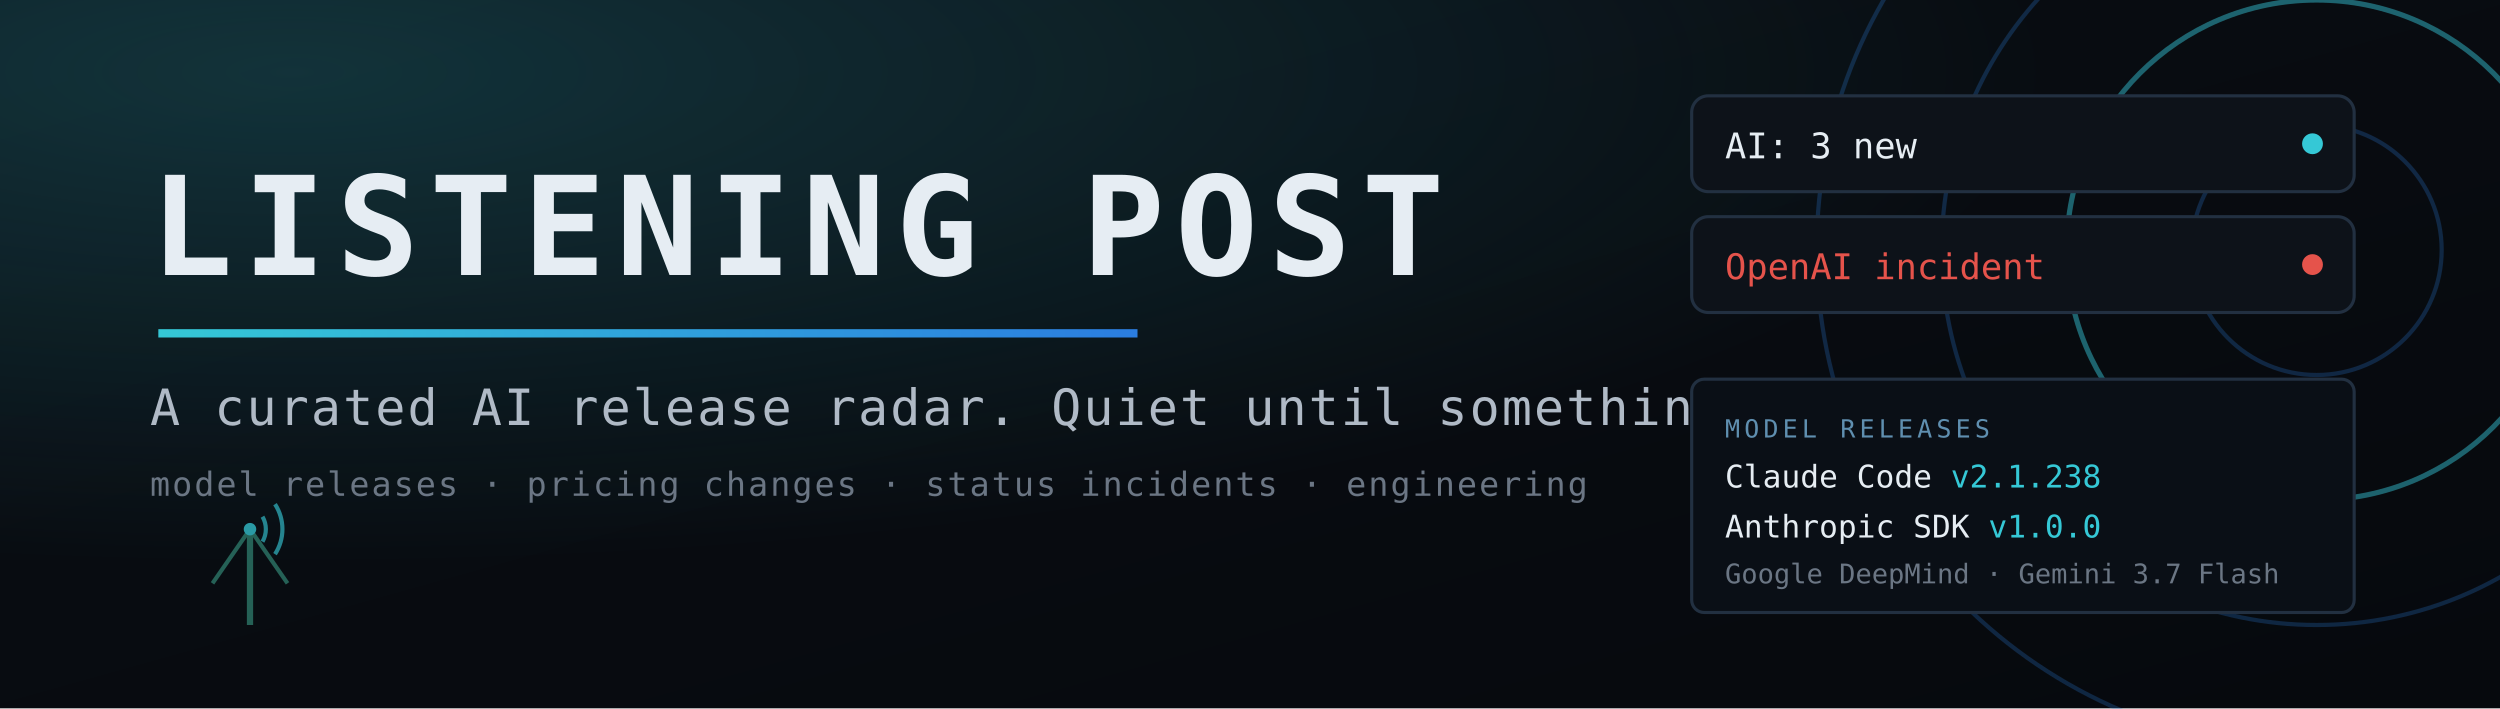
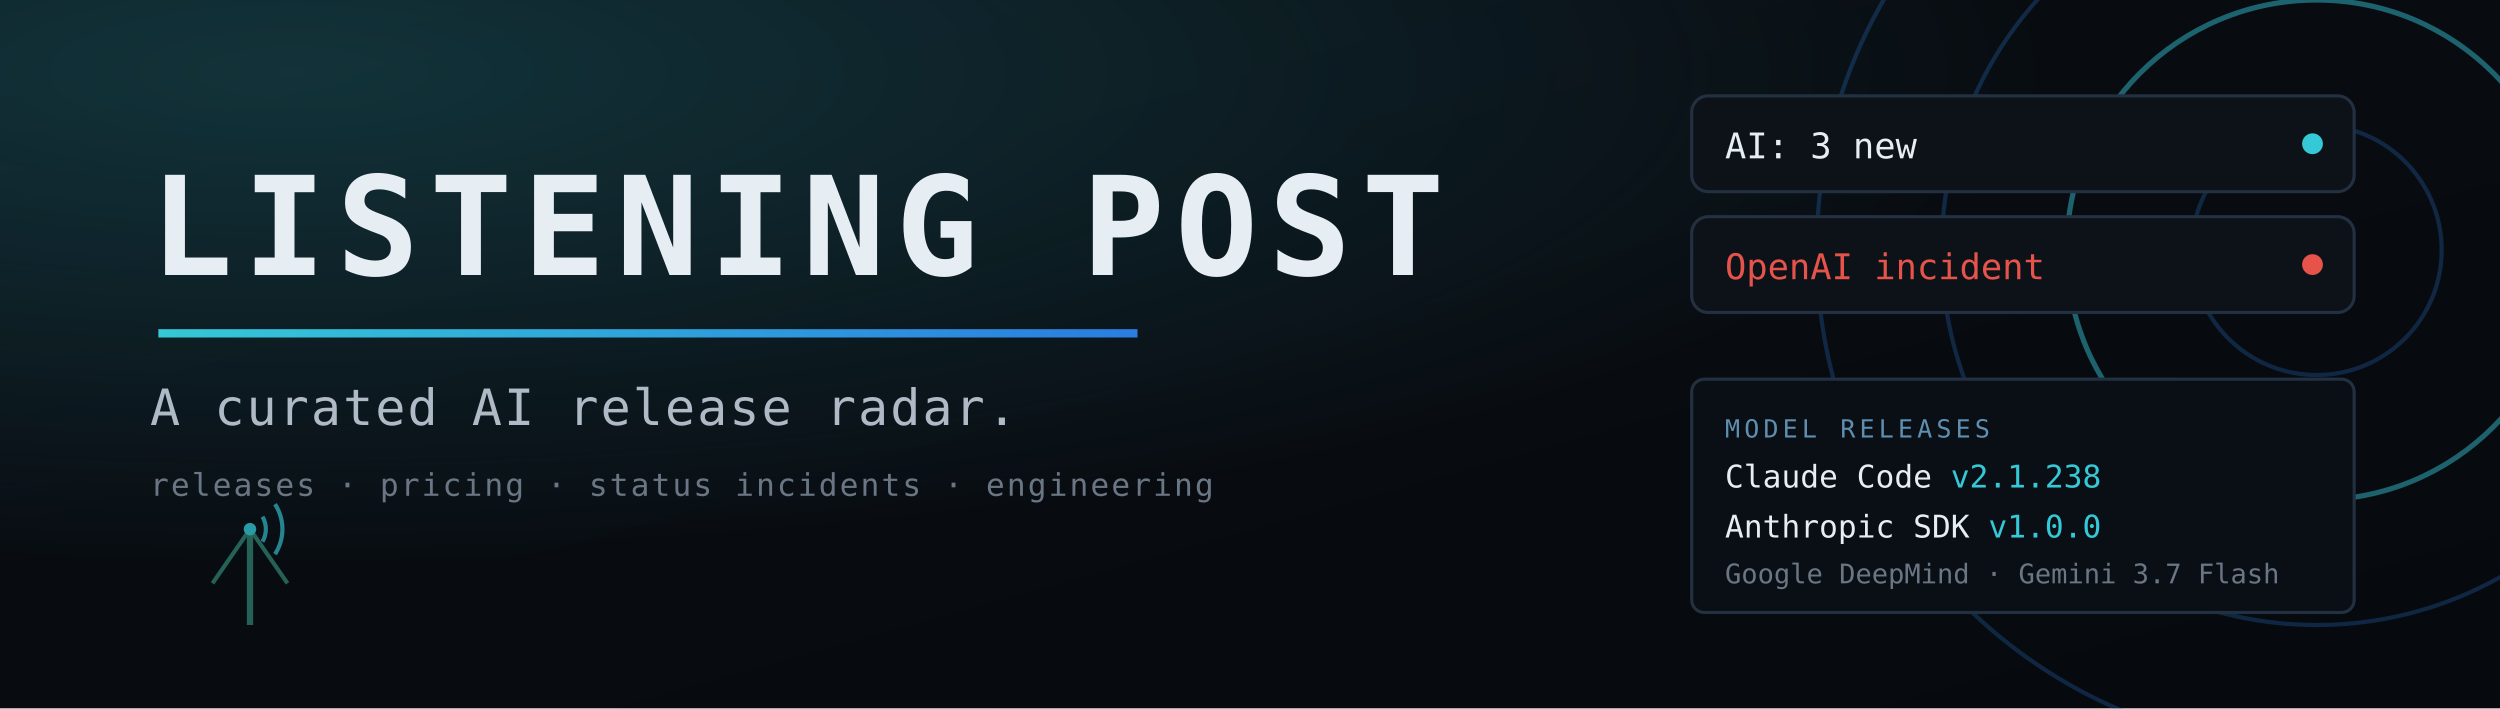
<svg xmlns="http://www.w3.org/2000/svg" viewBox="0 0 1200 340" width="1200" height="340" role="img" aria-label="Listening Post. A curated AI release radar for your bar.">
  <defs>
    <linearGradient id="bg" x1="0" y1="0" x2="1" y2="1">
      <stop offset="0" stop-color="#0a0e14" />
      <stop offset="1" stop-color="#06090d" />
    </linearGradient>
    <radialGradient id="sweep" cx="0.12" cy="0.1" r="0.7">
      <stop offset="0" stop-color="#35c8d6" stop-opacity="0.20" />
      <stop offset="1" stop-color="#35c8d6" stop-opacity="0" />
    </radialGradient>
    <linearGradient id="rule" x1="0" y1="0" x2="1" y2="0">
      <stop offset="0" stop-color="#35c8d6" />
      <stop offset="1" stop-color="#2b7de0" />
    </linearGradient>
  </defs>
  <rect width="1200" height="340" fill="url(#bg)" />
  <rect width="1200" height="340" fill="url(#sweep)" />
  <g fill="none" opacity="0.5">
    <g stroke="#2b7de0" stroke-width="2" opacity="0.5">
      <circle cx="1112" cy="120" r="60" />
      <circle cx="1112" cy="120" r="120" />
      <circle cx="1112" cy="120" r="180" />
      <circle cx="1112" cy="120" r="240" />
    </g>
    <circle cx="1112" cy="120" r="120" stroke="#35c8d6" stroke-width="2.5" opacity="0.9" />
    <circle cx="1052" cy="196" r="4" fill="#35c8d6" stroke="none">
      <animate attributeName="opacity" values="1;0.2;1" dur="2.2s" repeatCount="indefinite" />
    </circle>
    <circle cx="1004" cy="70" r="3" fill="#e5534b" stroke="none">
      <animate attributeName="opacity" values="1;0.2;1" dur="1.7s" repeatCount="indefinite" />
    </circle>
  </g>
  <g transform="translate(120,300)" fill="none" opacity="0.75" stroke="#2f7d6e">
    <path d="M 0,0 L 0,-46" stroke-width="3" />
    <path d="M 0,-46 L -18,-20 M 0,-46 L 18,-20" stroke-width="2" />
    <g stroke="#35c8d6" stroke-width="2" opacity="0.85">
      <path d="M 6,-52 A 12 12 0 0 1 6,-40" />
      <path d="M 12,-58 A 22 22 0 0 1 12,-34" />
    </g>
    <circle cx="0" cy="-46" r="3" fill="#35c8d6" stroke="none" />
  </g>
  <text x="72" y="132" font-family="'JetBrains Mono',ui-monospace,'SF Mono',Menlo,'DejaVu Sans Mono',monospace" font-size="66" font-weight="700" letter-spacing="5" fill="#e6edf3">LISTENING POST</text>
  <rect x="76" y="158" width="470" height="4" fill="url(#rule)" />
-   <text x="72" y="204" font-family="'JetBrains Mono',ui-monospace,'SF Mono',Menlo,'DejaVu Sans Mono',monospace" font-size="24" letter-spacing="1" fill="#b0bac6">A curated AI release radar. Quiet until something ships.</text>
-   <text x="72" y="238" font-family="'JetBrains Mono',ui-monospace,'SF Mono',Menlo,'DejaVu Sans Mono',monospace" font-size="16" letter-spacing="1" fill="#6b7684">model releases · pricing changes · status incidents · engineering</text>
+   <text x="72" y="204" font-family="'JetBrains Mono',ui-monospace,'SF Mono',Menlo,'DejaVu Sans Mono',monospace" font-size="24" letter-spacing="1" fill="#b0bac6">A curated AI release radar.</text>
+   <text x="72" y="238" font-family="'JetBrains Mono',ui-monospace,'SF Mono',Menlo,'DejaVu Sans Mono',monospace" font-size="15" letter-spacing="1" fill="#6b7684">releases · pricing · status incidents · engineering</text>
  <g transform="translate(812,46)">
    <rect x="0" y="0" width="318" height="46" rx="8" fill="#0d1219" stroke="#223041" stroke-width="1.5" />
    <text x="16" y="30" font-family="'JetBrains Mono',ui-monospace,'SF Mono',Menlo,'DejaVu Sans Mono',monospace" font-size="17" fill="#e6edf3">AI: 3 new</text>
    <circle cx="298" cy="23" r="5" fill="#35c8d6" />
  </g>
  <g transform="translate(812,104)">
    <rect x="0" y="0" width="318" height="46" rx="8" fill="#0d1219" stroke="#223041" stroke-width="1.5" />
    <text x="16" y="30" font-family="'JetBrains Mono',ui-monospace,'SF Mono',Menlo,'DejaVu Sans Mono',monospace" font-size="17" fill="#e5534b">OpenAI incident</text>
    <circle cx="298" cy="23" r="5" fill="#e5534b">
      <animate attributeName="opacity" values="1;0.25;1" dur="1.6s" repeatCount="indefinite" />
    </circle>
  </g>
  <g transform="translate(812,182)">
    <rect x="0" y="0" width="318" height="112" rx="6" fill="#0a0f16" stroke="#223041" stroke-width="1.5" />
    <g font-family="'JetBrains Mono',ui-monospace,'SF Mono',Menlo,'DejaVu Sans Mono',monospace">
      <text x="16" y="28" font-size="12" letter-spacing="2" fill="#5f8fb0">MODEL RELEASES</text>
      <text x="16" y="52" font-size="15" fill="#e6edf3">Claude Code <tspan fill="#35c8d6">v2.1.238</tspan>
      </text>
      <text x="16" y="76" font-size="15" fill="#e6edf3">Anthropic SDK <tspan fill="#35c8d6">v1.0.0</tspan>
      </text>
      <text x="16" y="98" font-size="13" fill="#6b7684">Google DeepMind · Gemini 3.7 Flash</text>
    </g>
  </g>
</svg>
